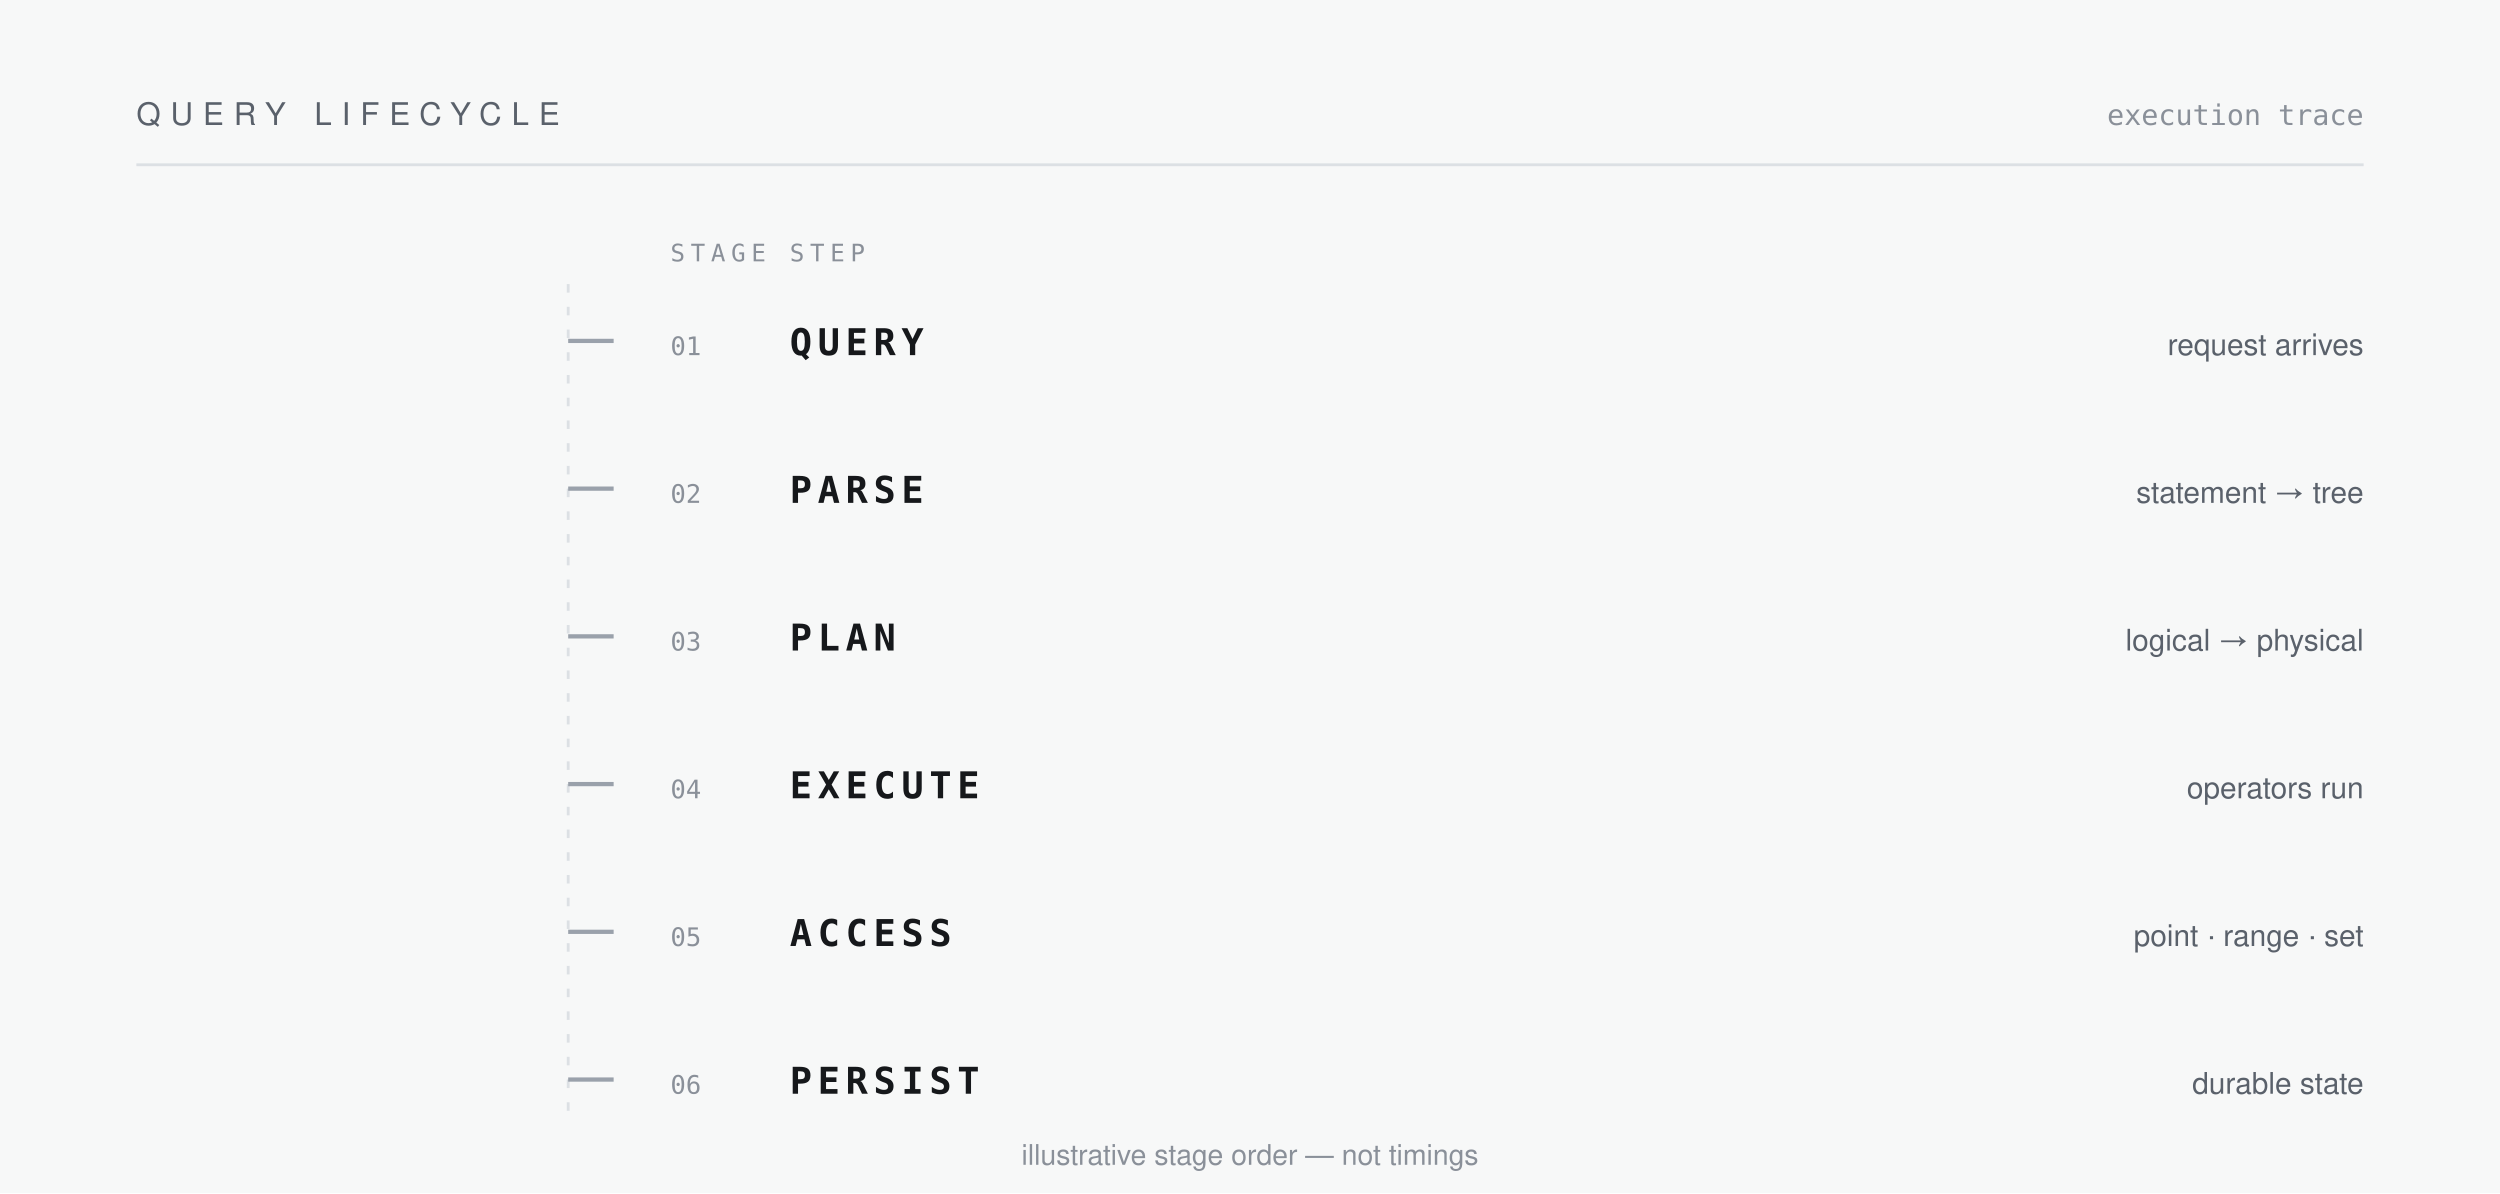
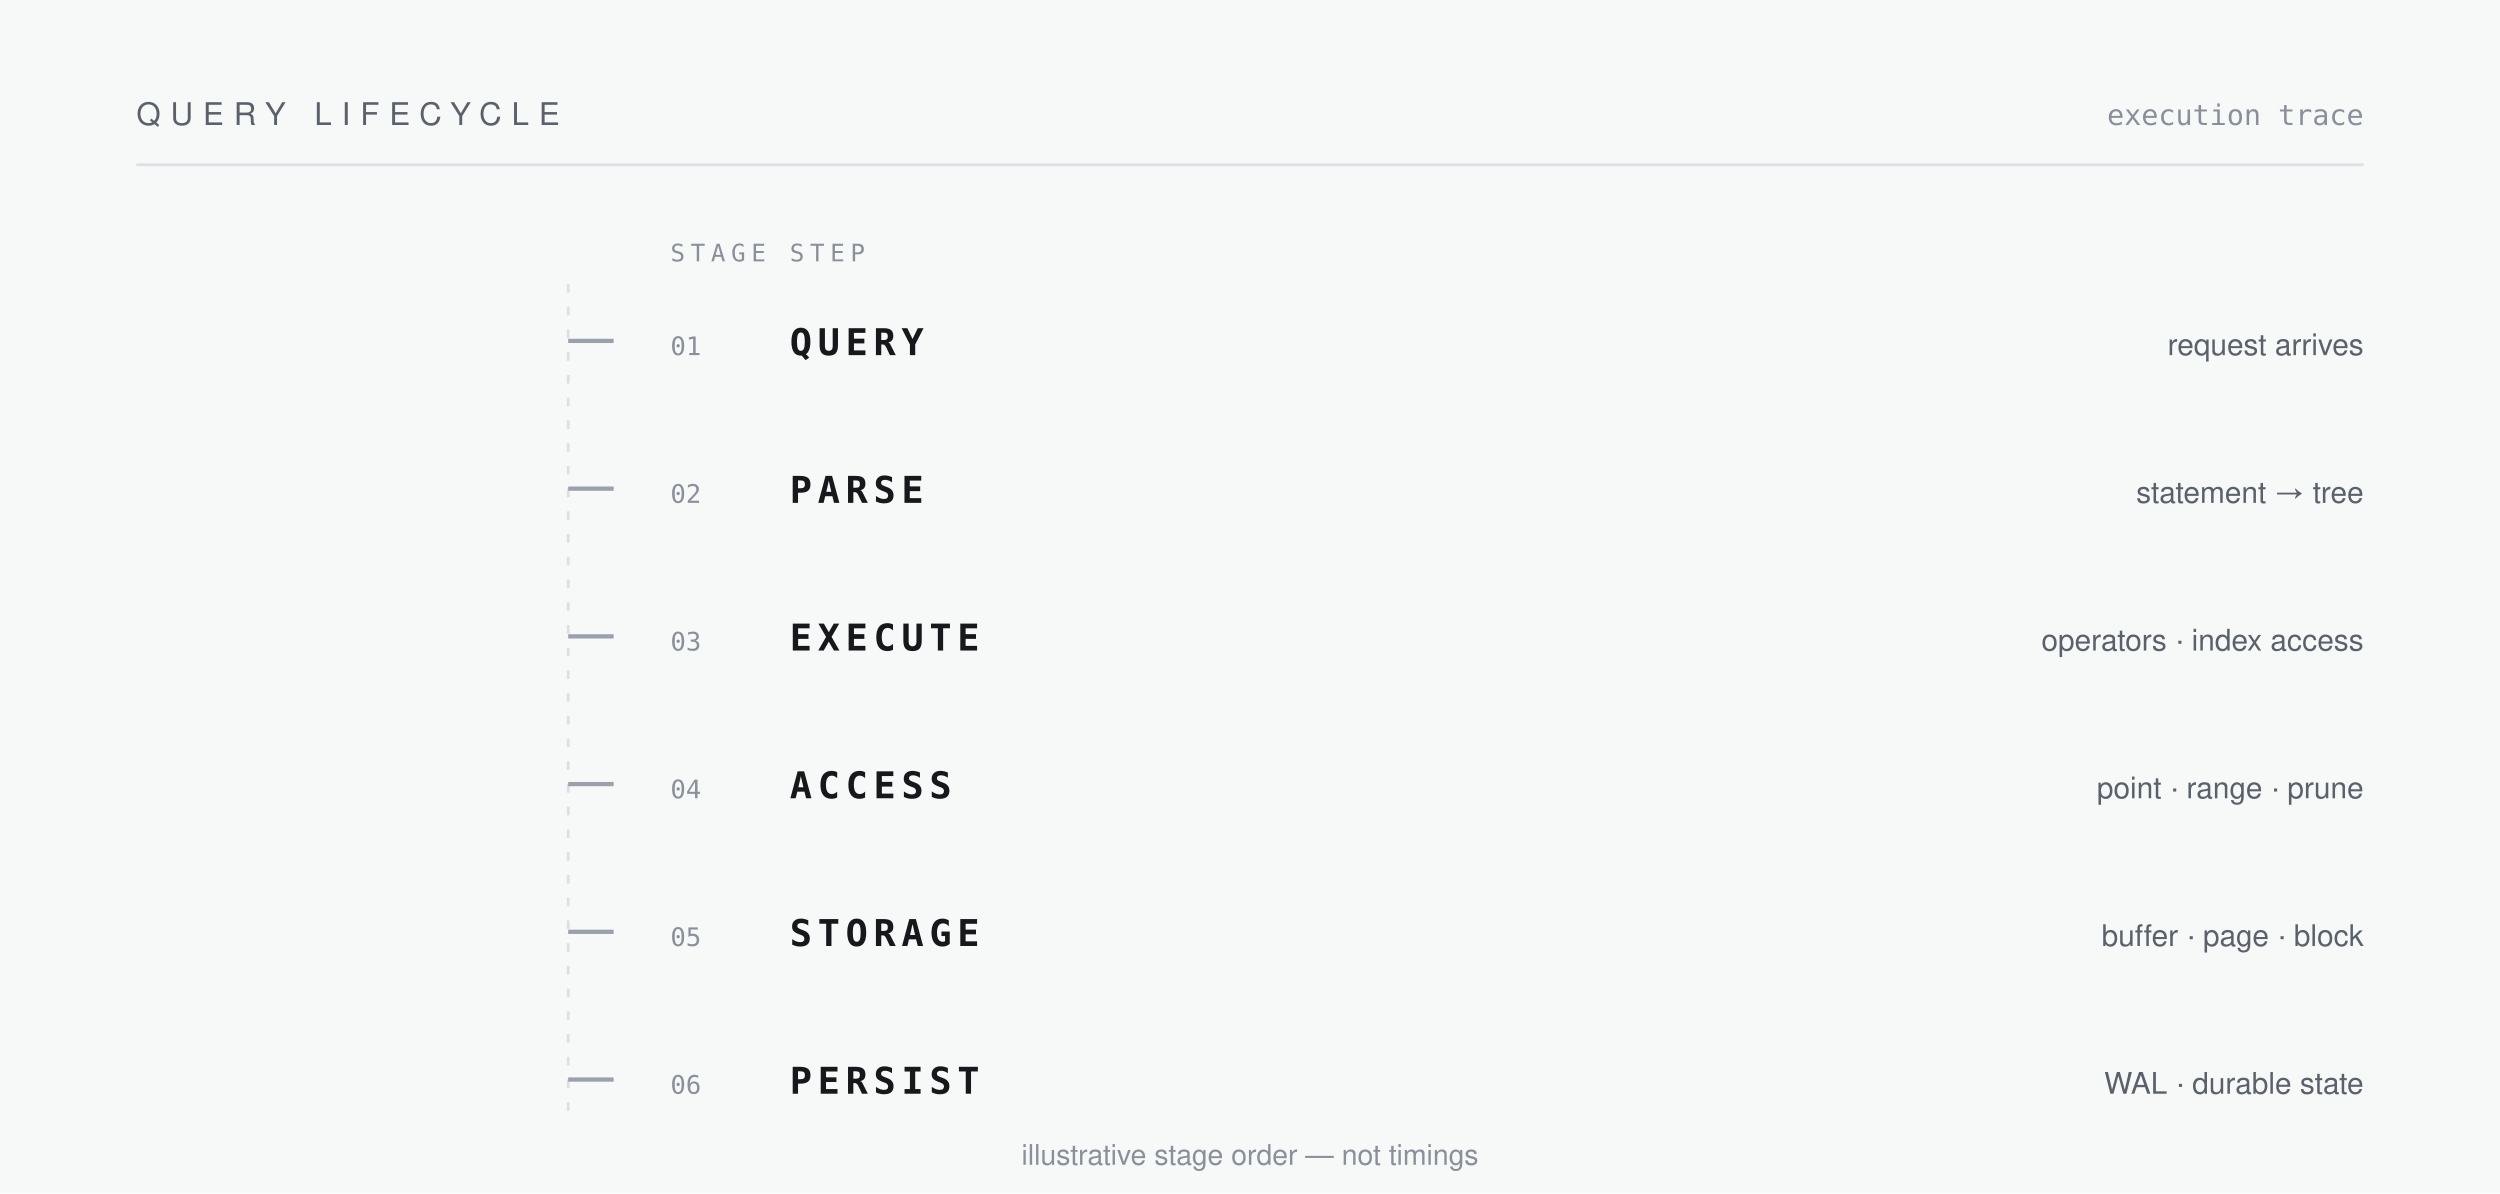
<svg xmlns="http://www.w3.org/2000/svg" width="880" height="420" viewBox="0 0 880 420" font-family="-apple-system, BlinkMacSystemFont, 'Segoe UI', Helvetica, Arial, sans-serif" role="img" aria-labelledby="qlT qlD">
  <style>
.bg{fill:#F7F8F8}
.ink{fill:#16181B}
.muted{fill:#5A616B}
.faint{fill:#8A9099}
.line{stroke:#9AA1AB}
.rule{stroke:#DCE0E4}
.mono{font-family:ui-monospace,SFMono-Regular,Menlo,Consolas,monospace}
.motion{}
@media (prefers-color-scheme: dark){
.bg{fill:#0D1113}
.ink{fill:#E7E9EB}
.muted{fill:#98A1AB}
.faint{fill:#6E747C}
.line{stroke:#3A4046}
.rule{stroke:#212629}
}
@media (prefers-reduced-motion: reduce){.motion{display:none}}
</style>
  <rect width="880" height="420" class="bg" />
  <text x="48" y="44" font-size="11" letter-spacing="3.5" class="muted">QUERY LIFECYCLE</text>
  <text x="832" y="44" font-size="10" text-anchor="end" class="mono faint">execution trace</text>
  <line x1="48" y1="58" x2="832" y2="58" class="rule" />
  <text x="236" y="92" font-size="8.5" letter-spacing="2" class="mono faint">STAGE</text>
  <text x="278" y="92" font-size="8.5" letter-spacing="2" class="mono faint">STEP</text>
  <line x1="200" y1="100" x2="200" y2="392" class="rule" stroke-dasharray="3 5" />
  <line class="motion" x1="200" y1="100" x2="200" y2="130" stroke="#0A7EA4" stroke-width="2" opacity="0">
    <animate attributeName="y1" values="100;362" dur="4s" begin="0.4s" fill="freeze" />
    <animate attributeName="y2" values="130;392" dur="4s" begin="0.4s" fill="freeze" />
    <animate attributeName="opacity" values="0;1;1;0" keyTimes="0;0.06;0.9;1" dur="4s" begin="0.4s" fill="freeze" />
  </line>
  <g class="line" stroke-width="1.5">
    <line x1="200" y1="120" x2="216" y2="120" />
    <line x1="200" y1="172" x2="216" y2="172" />
    <line x1="200" y1="224" x2="216" y2="224" />
    <line x1="200" y1="276" x2="216" y2="276" />
    <line x1="200" y1="328" x2="216" y2="328" />
    <line x1="200" y1="380" x2="216" y2="380" />
  </g>
  <g font-size="9" class="mono faint">
    <text x="236" y="125">01</text>
    <text x="236" y="177">02</text>
    <text x="236" y="229">03</text>
    <text x="236" y="281">04</text>
    <text x="236" y="333">05</text>
    <text x="236" y="385">06</text>
  </g>
  <g font-size="13" font-weight="600" letter-spacing="2" class="mono ink">
    <text x="278" y="125">QUERY</text>
    <text x="278" y="177">PARSE</text>
-     <text x="278" y="229">PLAN</text>
-     <text x="278" y="281">EXECUTE</text>
-     <text x="278" y="333">ACCESS</text>
+     <text x="278" y="229">EXECUTE</text>
+     <text x="278" y="281">ACCESS</text>
+     <text x="278" y="333">STORAGE</text>
    <text x="278" y="385">PERSIST</text>
  </g>
  <g font-size="10.5" text-anchor="end" class="muted">
    <text x="832" y="125">request arrives</text>
    <text x="832" y="177">statement → tree</text>
-     <text x="832" y="229">logical → physical</text>
-     <text x="832" y="281">operators run</text>
-     <text x="832" y="333">point · range · set</text>
-     <text x="832" y="385">durable state</text>
+     <text x="832" y="229">operators · index access</text>
+     <text x="832" y="281">point · range · prune</text>
+     <text x="832" y="333">buffer · page · block</text>
+     <text x="832" y="385">WAL · durable state</text>
  </g>
  <text x="440" y="410" text-anchor="middle" font-size="10" class="faint">illustrative stage order — not timings</text>
</svg>
